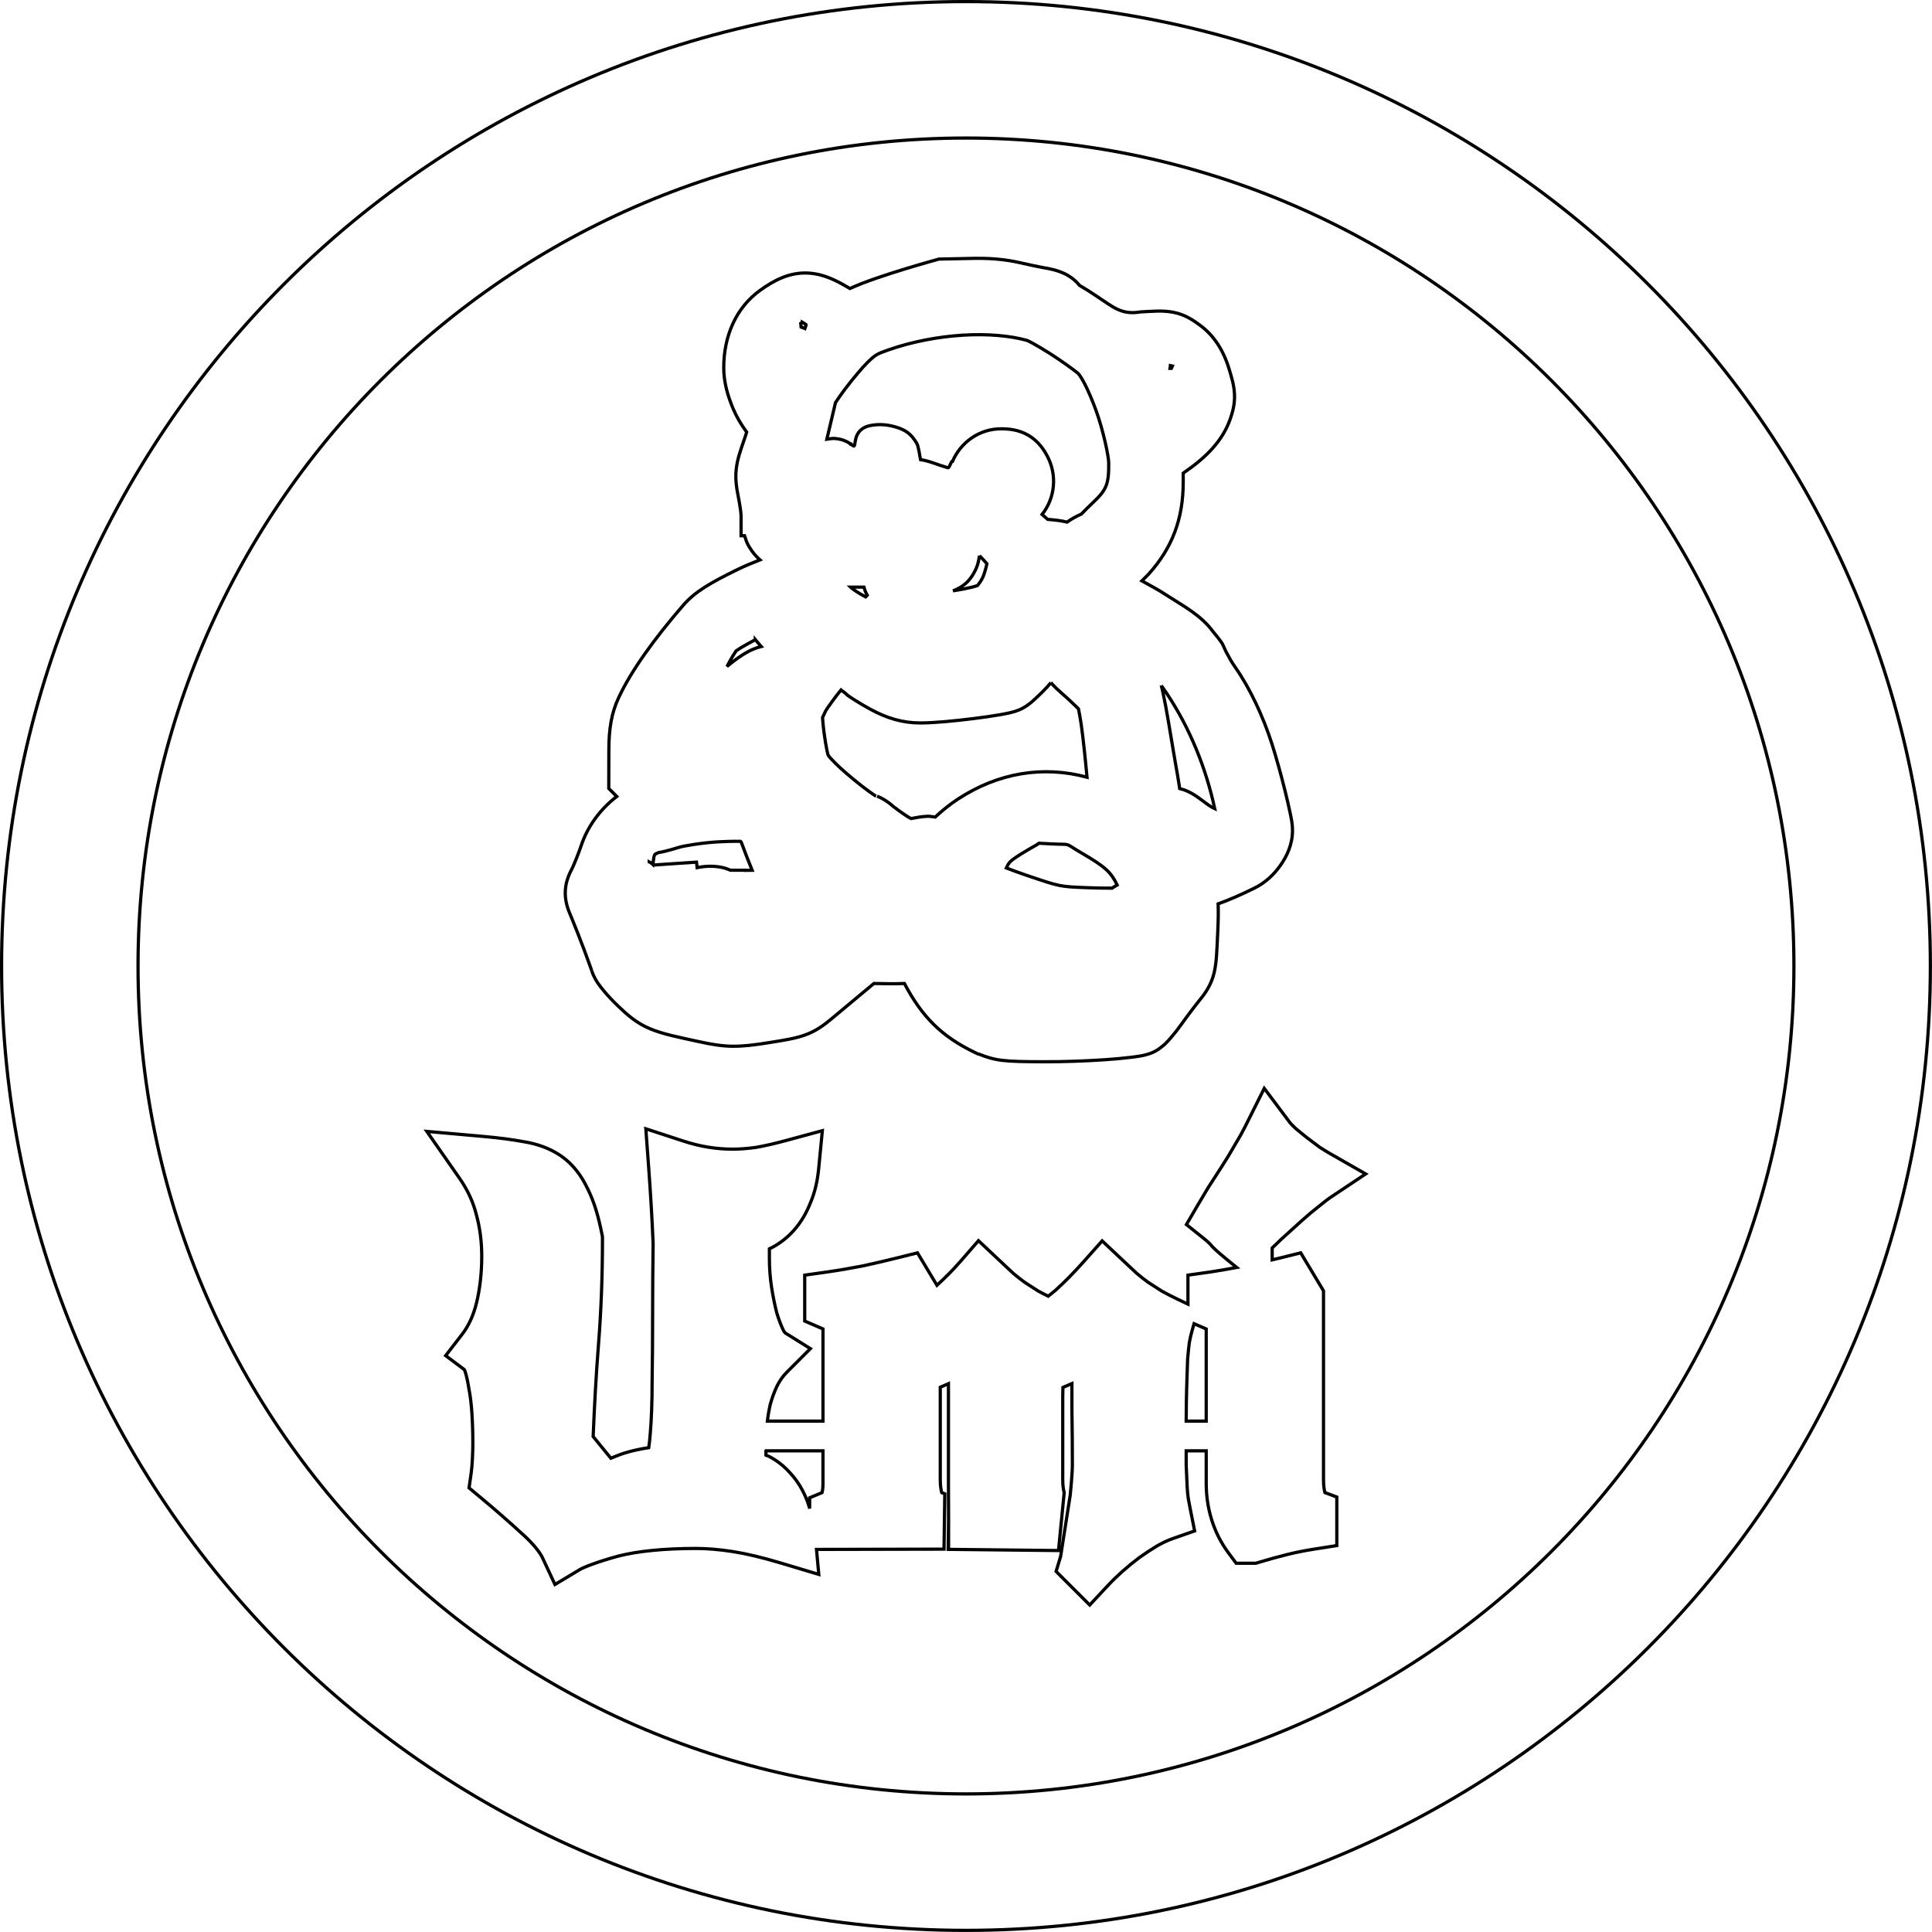
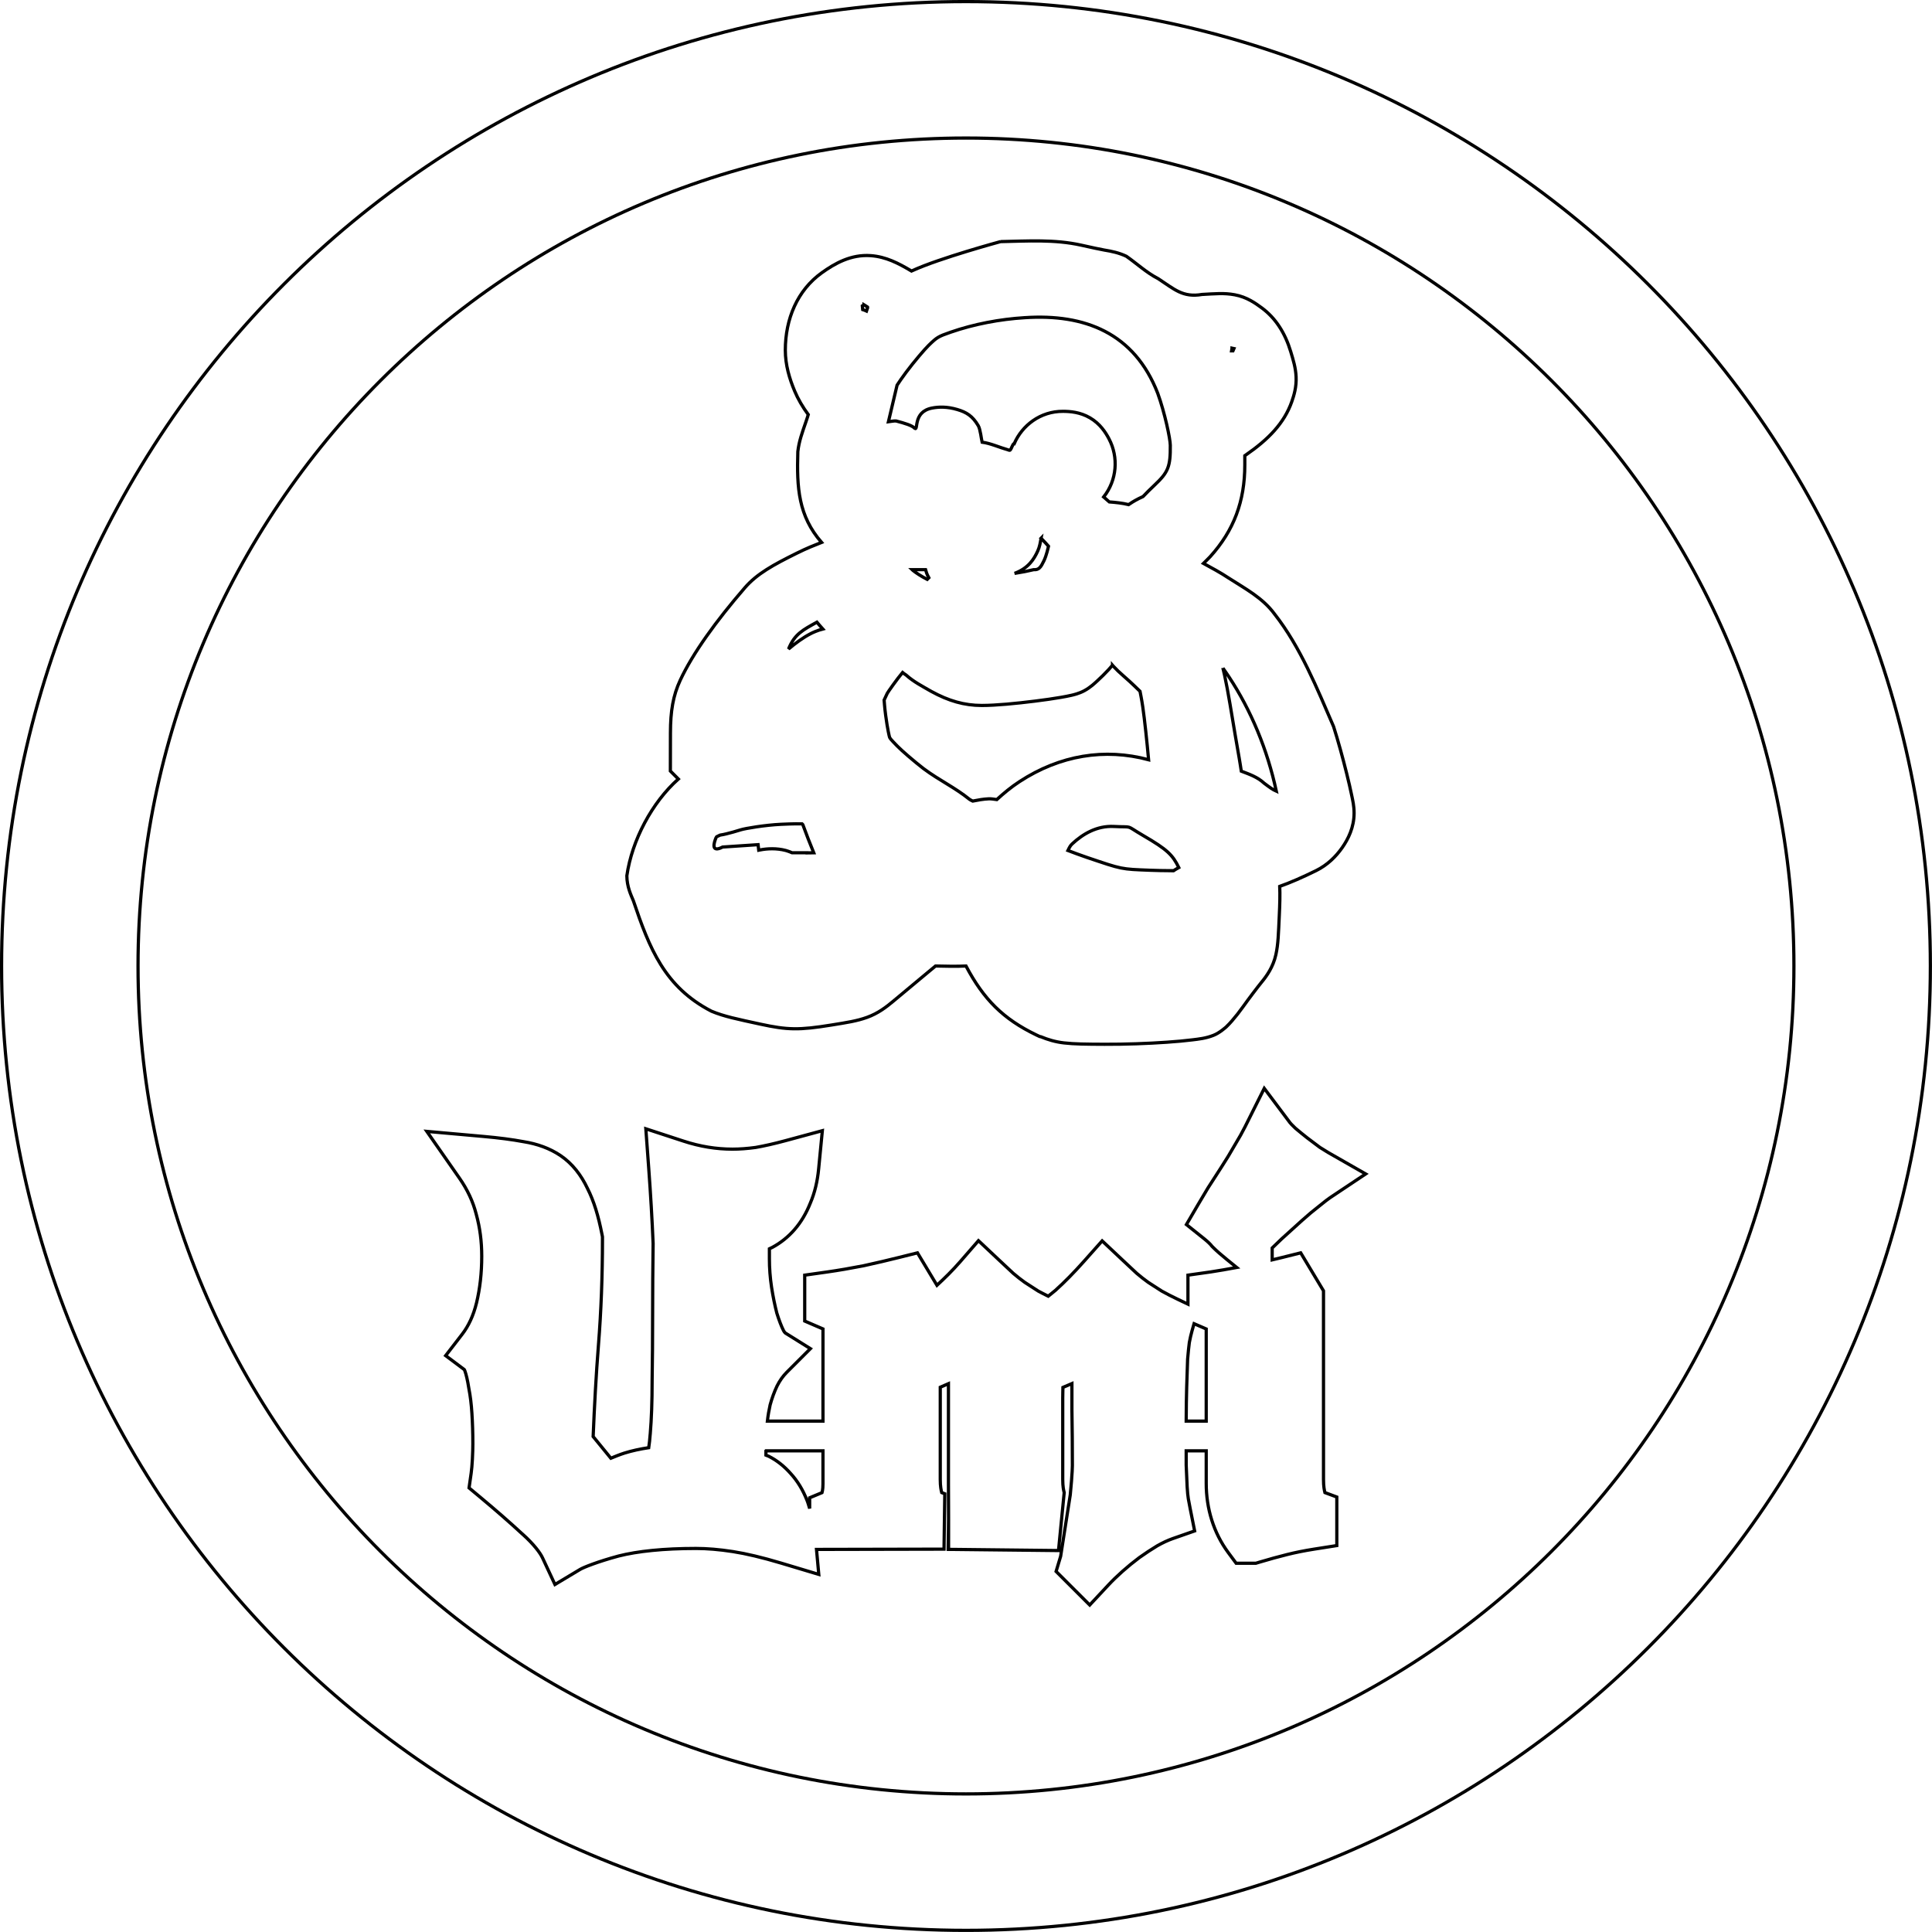
<svg xmlns="http://www.w3.org/2000/svg" version="1.2" viewBox="0 0 113.386 113.386" width="30mm" height="30mm" id="svg1" xml:space="preserve">
  <defs id="defs1">
    <clipPath clipPathUnits="userSpaceOnUse" id="cp1">
      <path d="m 275.5,535.5 c -143.78,0 -260,-116.22 -260,-260 0,-143.78 116.22,-260 260,-260 143.78,0 260,116.22 260,260 0,143.78 -116.22,260 -260,260 z" id="path1" />
    </clipPath>
    <clipPath clipPathUnits="userSpaceOnUse" id="cp1-8">
      <path d="m 275.5,535.5 c -143.78,0 -260,-116.22 -260,-260 0,-143.78 116.22,-260 260,-260 143.78,0 260,116.22 260,260 0,143.78 -116.22,260 -260,260 z" id="path1-8" />
    </clipPath>
    <clipPath clipPathUnits="userSpaceOnUse" id="cp1-5">
      <path d="m 275.5,535.5 c -143.78,0 -260,-116.22 -260,-260 0,-143.78 116.22,-260 260,-260 143.78,0 260,116.22 260,260 0,143.78 -116.22,260 -260,260 z" id="path1-2" />
    </clipPath>
    <clipPath clipPathUnits="userSpaceOnUse" id="cp1-3">
      <path d="m 275.5,535.5 c -143.78,0 -260,-116.22 -260,-260 0,-143.78 116.22,-260 260,-260 143.78,0 260,116.22 260,260 0,143.78 -116.22,260 -260,260 z" id="path1-8-7" />
    </clipPath>
  </defs>
  <style id="style1">
		tspan { white-space:pre } 
		.s0 { fill: none;stroke: #ff0000;stroke-miterlimit:100 } 
	</style>
  <g id="layer2" style="display:inline" transform="scale(0.1989225)">
    <g id="layer3" transform="scale(5.027084)">
      <path id="path2" style="fill:none;stroke:#000000;stroke-width:0.95" transform="scale(0.1989225)" d="M 569.518,284.993 A 284.525,284.525 0 0 1 284.993,569.518 284.525,284.525 0 0 1 0.468,284.993 284.525,284.525 0 0 1 284.993,0.468 284.525,284.525 0 0 1 569.518,284.993 Z" />
      <path id="path2-9" style="fill:none;stroke:#000000;stroke-width:0.95;stroke-dasharray:none" transform="scale(0.1989225)" d="M 529.262,284.993 A 244.268,244.268 0 0 1 284.993,529.262 244.268,244.268 0 0 1 40.725,284.993 244.268,244.268 0 0 1 284.993,40.725 244.268,244.268 0 0 1 529.262,284.993 Z" />
    </g>
    <path id="path4" style="font-size:145.706px;font-family:'New Rocker';-inkscape-font-specification:'New Rocker';letter-spacing:2.765px;baseline-shift:baseline;white-space:pre;display:inline;overflow:visible;opacity:1;fill:none;fill-opacity:0.092;stroke:#000000;stroke-width:0.95;stroke-dasharray:none;stroke-opacity:1;enable-background:accumulate;stop-color:#000000;stop-opacity:1" d="m 312.926,459.144 -1.345,4.477 9.917,9.907 5.528,-5.921 c 1.165,-1.249 2.54,-2.589 4.134,-4.006 1.558,-1.385 3.22,-2.741 4.968,-4.055 1.825,-1.301 3.59,-2.457 5.282,-3.476 1.66,-0.945 3.207,-1.654 4.625,-2.15 l 6.421,-2.248 -1.335,-6.677 c -0.177,-0.886 -0.351,-1.834 -0.53,-2.818 -0.125,-0.748 -0.257,-1.96 -0.344,-3.515 -0.091,-1.645 -0.19,-3.824 -0.285,-6.461 v -4.163 h 5.911 v 9.603 c 0,7.453 2.178,14.573 6.48,20.393 l 2.347,3.171 h 5.832 l 1.1,-0.334 c 2.807,-0.842 5.508,-1.581 8.1,-2.229 2.465,-0.616 5.149,-1.157 8.051,-1.61 l 6.618,-1.041 V 441.667 l -3.505,-1.306 c -0.166,-0.637 -0.422,-1.743 -0.422,-3.888 v -55.642 l -6.726,-11.203 -5.626,1.404 c -0.859,0.215 -1.8,0.438 -2.788,0.668 v -3.505 c 0.898,-0.873 1.818,-1.755 2.759,-2.651 2.093,-1.903 4.096,-3.717 5.999,-5.43 1.82,-1.638 3.466,-3.01 4.909,-4.114 l 0.108,-0.088 0.108,-0.088 c 1.552,-1.278 2.733,-2.159 3.162,-2.445 l 10.535,-7.03 -10.997,-6.284 c -0.404,-0.231 -1.35,-0.807 -2.514,-1.551 -1.173,-0.898 -2.407,-1.833 -3.721,-2.798 -1.217,-0.957 -2.379,-1.907 -3.505,-2.857 -0.874,-0.813 -1.473,-1.476 -1.581,-1.62 l -7.6,-10.133 -5.665,11.331 c -0.745,1.489 -1.758,3.314 -3.034,5.41 l -0.069,0.108 -0.059,0.108 c -1.178,2.084 -2.449,4.173 -3.819,6.274 l -0.029,0.039 -0.02,0.039 c -1.348,2.118 -2.65,4.129 -3.898,6.048 l -0.069,0.118 -0.079,0.128 c -1.176,1.959 -2.111,3.53 -2.818,4.742 l -3.407,5.832 5.282,4.222 c 1.175,0.94 1.863,1.691 1.915,1.758 l 0.304,0.383 0.344,0.344 c 1.123,1.123 2.426,2.248 4.094,3.603 l 2.887,2.347 c -2.651,0.482 -5.332,0.983 -7.658,1.316 l -6.716,0.952 v 8.552 l -2.936,-1.394 c -1.866,-0.889 -3.462,-1.715 -4.801,-2.464 -1.377,-0.863 -2.716,-1.724 -4.006,-2.582 -1.111,-0.797 -2.241,-1.682 -3.387,-2.661 -1.306,-1.213 -2.729,-2.547 -4.31,-4.035 l -5.871,-5.528 -5.351,6.019 c -2.947,3.315 -5.758,6.17 -8.414,8.562 -0.632,0.569 -1.479,1.165 -2.15,1.738 -1.022,-0.515 -2.125,-1.052 -2.946,-1.512 -1.375,-0.862 -2.708,-1.725 -3.996,-2.582 -1.111,-0.797 -2.241,-1.682 -3.387,-2.661 -1.306,-1.213 -2.729,-2.547 -4.31,-4.035 l -5.94,-5.587 -5.341,6.146 c -2.384,2.745 -4.65,4.917 -6.902,7.02 l -5.754,-9.573 -5.626,1.404 c -2.984,0.746 -6.425,1.554 -10.3,2.406 -3.844,0.749 -7.39,1.356 -10.614,1.816 l -6.726,0.952 v 13.54 l 5.39,2.327 v 27.197 h -16.397 c 0.183,-1.652 0.456,-3.243 0.805,-4.782 0.549,-2.01 1.234,-3.874 2.052,-5.597 0.81,-1.607 1.746,-2.914 2.867,-4.035 l 6.961,-6.961 -7.403,-4.625 c -0.102,-0.102 -0.318,-0.303 -0.569,-0.805 -0.597,-1.194 -1.27,-2.934 -1.934,-5.066 -0.585,-2.284 -1.112,-4.81 -1.551,-7.619 -0.427,-2.82 -0.638,-5.627 -0.638,-8.434 v -2.926 c 0.283,-0.144 0.577,-0.248 0.854,-0.403 2.475,-1.323 4.699,-3.114 6.539,-5.233 1.995,-2.284 3.53,-4.947 4.674,-7.825 1.338,-3.118 2.115,-6.503 2.464,-10.113 l 1.09,-11.262 -10.918,2.955 c -3.359,0.908 -6.288,1.561 -8.768,1.993 -2.455,0.333 -4.736,0.501 -6.824,0.501 -4.779,0 -9.562,-0.771 -14.463,-2.376 l -11.105,-3.633 0.854,11.645 c 0.574,7.844 1.008,15.239 1.296,22.2 -0.095,7.216 -0.147,14.293 -0.147,21.228 0,6.958 -0.051,13.428 -0.147,19.401 v 0.059 0.069 c 0,5.854 -0.184,10.991 -0.55,15.376 l -0.01,0.079 -0.01,0.079 c -0.097,1.558 -0.269,2.749 -0.432,3.947 -2.491,0.379 -4.914,0.887 -7.217,1.61 l -0.029,0.01 -0.029,0.01 c -1.369,0.443 -2.629,0.963 -3.898,1.483 l -5.223,-6.392 c 0.381,-9.164 0.867,-18.192 1.561,-26.952 0.795,-10.032 1.188,-20.434 1.188,-31.213 v -0.766 l -0.147,-0.746 c -1.046,-5.334 -2.352,-9.763 -4.301,-13.579 -1.81,-3.832 -4.389,-7.229 -7.855,-9.593 -3.239,-2.208 -7.001,-3.52 -10.987,-4.153 -3.421,-0.636 -7.327,-1.142 -11.822,-1.542 l -16.711,-1.492 9.603,13.766 c 2.429,3.481 4.028,6.97 4.949,10.575 l 0.02,0.069 0.02,0.079 c 1.065,3.851 1.61,7.943 1.61,12.342 0,4.982 -0.526,9.549 -1.532,13.746 -0.946,3.849 -2.379,6.858 -4.261,9.298 l -4.85,6.284 5.469,4.094 c 0.067,0.099 0.091,0.085 0.187,0.373 l 0.02,0.069 0.029,0.059 c 0.348,0.985 0.762,2.663 1.1,4.86 l 0.029,0.167 0.029,0.177 c 0.399,1.995 0.707,4.426 0.884,7.256 v 0.01 c 0.182,2.828 0.275,5.825 0.275,8.974 0,1.174 -0.045,2.704 -0.137,4.556 -0.088,1.661 -0.214,3.05 -0.363,4.094 l -0.619,4.33 3.358,2.798 c 4.576,3.814 8.697,7.419 12.371,10.81 l 0.049,0.039 0.039,0.029 c 3.307,2.968 5.177,5.504 5.852,6.952 l 3.672,7.874 7.452,-4.467 c 0.962,-0.577 5.166,-2.275 11.331,-3.937 5.58,-1.413 13.256,-2.229 22.818,-2.229 3.211,0 6.848,0.294 10.889,0.923 3.886,0.605 8.677,1.733 14.256,3.407 l 11.095,3.328 -0.677,-7.374 37.625,-0.079 0.226,-16.338 -0.903,-0.344 c -0.166,-0.637 -0.432,-1.743 -0.432,-3.888 v -27.197 l 2.415,-1.051 v 29.564 c 0,1.76 0.086,19.183 0.049,19.323 l 1.473,0.009 30.946,0.336 1.681,-17.097 c -0.166,-0.637 -0.432,-1.743 -0.432,-3.888 v -13.255 -10.643 c 0,-1.375 0.044,-2.105 0.059,-3.25 l 2.651,-1.129 v 7.658 0.069 c 0.096,5.491 0.137,10.984 0.137,16.475 0,0.594 -0.078,2.277 -0.265,4.615 -0.097,1.207 -0.241,2.676 -0.363,4.016 z m 39.362,-68.612 3.584,1.551 v 27.187 h -5.911 c 0.015,-3.908 0.069,-7.238 0.147,-9.966 0.094,-3.297 0.182,-6.043 0.275,-8.297 0.175,-2.078 0.353,-3.726 0.511,-4.939 0.243,-1.267 0.506,-2.438 0.805,-3.486 z M 225.973,428.038 h 16.829 v 9.75 c 0,1.76 -0.257,2.452 -0.295,2.592 l -3.633,1.512 v 3.162 c -0.271,-0.849 -0.486,-1.731 -0.835,-2.543 -1.144,-2.88 -2.702,-5.531 -4.772,-7.776 -1.833,-2.087 -4.02,-3.866 -6.519,-5.115 -0.247,-0.123 -0.526,-0.168 -0.776,-0.285 v -1.168 c 0,-0.043 -6e-5,-0.084 0,-0.128 z" />
-     <g id="path1-1" style="opacity:1;fill:none;stroke:#000000;stroke-opacity:1;stroke-width:0.95;stroke-dasharray:none">
-       <path id="path5" style="baseline-shift:baseline;display:inline;overflow:visible;fill:none;stroke:#000000;stroke-width:0.95;stroke-dasharray:none;stroke-opacity:1;enable-background:accumulate;stop-color:#000000;stop-opacity:1" d="m 288.125,76.211 -11.095,0.226 c 0,0 -17.955,4.869 -25.98,8.552 -0.138,0.063 -0.177,0.071 -0.304,0.128 -3.855,-2.301 -7.543,-4.216 -12.018,-4.536 -5.844,-0.419 -10.602,2.296 -14.473,5.076 -7.162,5.145 -10.732,13.577 -10.732,22.808 0,4.369 1.219,8.401 2.749,12.057 0.997,2.382 2.373,4.72 4.016,6.952 -0.235,0.767 -0.157,0.596 -0.628,1.964 -1.194,3.466 -2.099,5.905 -2.445,8.954 -0.36,3.181 0.156,5.862 0.677,8.522 0.248,1.265 0.473,2.653 0.609,3.692 0.039,0.295 0.076,0.68 0.098,1.011 0.011,0.166 0.019,0.315 0.029,0.471 0.002,0.023 0.008,0.064 0.01,0.088 v 5.881 h 1.041 c 0.265,0.767 0.475,1.596 0.805,2.268 0.576,1.172 1.807,3.175 3.731,4.86 -2.206,0.866 -4.383,1.728 -7.276,3.162 -6.962,3.45 -11.781,6.076 -15.366,10.221 -8.493,9.819 -15.353,19.32 -19.058,27.276 -2.103,4.517 -2.88,9.108 -2.887,15.562 l -0.02,11.223 2.356,2.356 c -4.833,3.728 -8.619,8.753 -10.565,14.698 -0.612,1.869 -2.158,5.644 -2.484,6.294 -0.708,1.409 -2.183,4.041 -2.15,7.56 0.03,3.253 1.205,5.628 1.924,7.364 1.02,2.462 2.435,6.098 3.623,9.249 1.188,3.151 2.331,6.437 2.258,6.186 0.529,1.818 1.652,3.47 1.866,3.78 0.547,0.793 1.129,1.531 1.738,2.258 1.235,1.473 2.69,3.018 4.261,4.517 2.632,2.511 5.35,4.953 9.288,6.598 3.75,1.567 7.622,2.34 14.423,3.819 7.994,1.738 11.391,1.821 21.031,0.255 4.527,-0.735 7.438,-1.163 10.467,-2.258 3.223,-1.165 5.622,-3.006 7.698,-4.742 2.191,-1.833 6.528,-5.447 9.603,-8.002 l 2.896,-2.406 4.497,0.079 c 1.661,0.031 3.053,-0.028 4.487,-0.079 5.22,9.877 11.013,15.636 20.678,20.305 h 0.01 c -0.096,-0.046 -0.066,-0.023 0.147,0.079 h 0.01 l 0.893,0.422 0.363,0.069 c 1.974,0.822 4.204,1.517 6.814,1.816 3.054,0.35 6.442,0.38 11.979,0.403 6.093,0.025 12.763,-0.216 18.39,-0.609 2.812,-0.196 5.357,-0.424 7.521,-0.697 1.93,-0.244 3.935,-0.426 6.264,-1.355 1.777,-0.708 3.604,-2.37 3.741,-2.494 0.034,-0.033 0.047,-0.046 0.039,-0.039 0.598,-0.573 1.126,-1.149 1.64,-1.738 1.065,-1.221 2.178,-2.631 3.26,-4.153 1.662,-2.338 4.4,-5.945 5.449,-7.217 1.487,-1.801 3.428,-4.489 4.232,-8.149 0.693,-3.154 0.748,-6.146 1.001,-11.448 0.172,-3.586 0.233,-6.342 0.128,-8.68 3.145,-1.119 6.676,-2.657 10.712,-4.644 3.375,-1.661 5.887,-4.173 7.717,-6.785 1.774,-2.532 3.515,-6.001 3.515,-10.201 0,-2.125 -0.397,-3.72 -0.727,-5.322 -0.375,-1.82 -0.872,-3.967 -1.443,-6.274 -1.143,-4.61 -2.568,-9.82 -3.888,-13.942 -2.594,-8.103 -6.501,-16.473 -10.83,-22.632 -0.549,-0.781 -0.985,-1.5 -1.355,-2.111 l -1.375,-2.504 -1.031,-2.239 c -0.015,-0.022 -0.025,-0.056 -0.039,-0.079 -0.845,-1.262 -1.801,-2.478 -2.808,-3.662 -3.49,-4.751 -8.656,-7.453 -13.5,-10.575 -2.417,-1.61 -4.958,-2.964 -7.452,-4.33 0.663,-0.671 1.324,-1.243 1.993,-1.983 6.998,-7.745 10.211,-16.363 10.211,-27.079 v -2.71 l 0.265,-0.187 c 6.667,-4.591 11.355,-9.405 13.579,-15.71 0.664,-1.883 1.43,-4.382 1.286,-7.374 -0.131,-2.715 -0.818,-4.881 -1.581,-7.423 -1.646,-5.486 -4.469,-9.927 -8.581,-12.941 -1.791,-1.312 -4.34,-3.174 -7.943,-3.839 -3.167,-0.584 -5.749,-0.304 -9.652,-0.098 -5.664,0.981 -8.205,-1.57 -12.892,-4.634 -1.76,-1.185 -3.453,-2.257 -4.929,-3.112 -0.051,-0.03 -0.097,-0.05 -0.147,-0.079 -1.478,-1.917 -3.668,-3.122 -4.359,-3.446 -2.186,-1.026 -4.328,-1.473 -6.5,-1.826 -0.571,-0.093 -4.262,-0.85 -6.804,-1.443 -3.784,-0.883 -8.289,-1.304 -12.244,-1.257 -0.145,0.002 -0.308,-0.023 -0.452,-0.02 z m -51.39,18.871 c 0.05,0.03 0.065,0.037 0.118,0.069 0.277,0.168 0.591,0.369 0.923,0.589 l 0.029,0.206 -0.334,0.982 c -0.044,-0.021 -0.093,-0.038 -0.137,-0.059 -0.332,-0.158 -0.657,-0.275 -0.982,-0.373 l -0.108,-1.1 c 0.168,-0.111 0.33,-0.21 0.471,-0.295 v -0.01 h 0.01 0.01 z m 47.384,3.8 h 0.029 c 7.165,-0.435 13.889,0.163 18.832,1.542 0.075,0.034 0.125,0.055 0.216,0.098 0.437,0.205 1.042,0.5 1.63,0.825 1.344,0.743 3.102,1.794 4.89,2.926 3.424,2.168 7.184,4.9 8.346,5.881 0.139,0.153 0.338,0.374 0.511,0.628 0.406,0.597 0.936,1.467 1.433,2.435 1.077,2.094 2.304,4.96 3.387,7.963 2.145,5.944 3.692,13.474 3.711,15.327 0.067,6.366 -0.644,8.01 -4.644,11.772 -1.297,1.22 -2.436,2.361 -3.407,3.378 -1.724,0.762 -3.166,1.638 -3.81,2.091 -0.247,0.174 -0.272,0.185 -0.432,0.285 -1.853,-0.45 -3.805,-0.659 -5.714,-0.795 -0.173,-0.125 -1.208,-1.09 -1.65,-1.463 3.926,-4.955 4.443,-11.689 1.561,-17.163 -0.984,-1.869 -2.616,-4.44 -5.606,-6.186 -2.913,-1.701 -5.886,-1.904 -7.933,-1.915 -6.721,-0.035 -12.083,4.159 -14.414,9.544 -0.476,-0.141 -0.904,2.098 -1.414,1.95 -3.299,-0.956 -5.528,-2.058 -8.058,-2.388 -0.22,-0.866 -0.519,-3.823 -1.133,-4.863 -1.714,-2.905 -3.498,-3.983 -6.215,-4.782 -2.988,-0.879 -5.431,-0.813 -7.442,-0.422 -5.735,1.115 -3.935,6.821 -5.098,5.971 -0.195,-0.143 -0.614,-0.444 -1.119,-0.746 0.252,0.151 0.395,0.218 0.442,0.236 v -0.01 c -0.096,-0.085 -0.681,-0.455 -1.394,-0.795 -1.141,-0.544 -2.293,-0.758 -3.397,-0.844 -0.792,-0.062 -1.532,0.149 -2.288,0.236 l 2.555,-10.802 c 0.611,-0.953 1.571,-2.339 2.671,-3.81 2.285,-3.056 5.415,-6.737 6.696,-7.982 2.403,-2.336 2.762,-2.56 6.412,-3.829 6.854,-2.384 14.573,-3.846 21.846,-4.291 z m -33.1,32.128 v 0.01 h 0.01 v -0.01 z m 94.289,-23.134 c 0.337,0.072 0.547,0.123 0.569,0.128 l -0.285,0.668 h -0.412 c 0.043,-0.278 0.088,-0.54 0.128,-0.795 z m -56.329,56.074 c 0.9,0.922 1.689,1.784 2.19,2.356 -0.059,0.248 -0.545,2.705 -1.355,4.31 -0.372,0.737 -0.929,1.542 -1.375,2.082 -0.03,0.036 -0.04,0.035 -0.069,0.069 -0.473,0.149 -1.021,0.321 -1.591,0.461 -1.515,0.373 -3.477,0.762 -5.204,1.021 -0.266,0.04 -0.211,0.038 -0.412,0.069 4.101,-1.53 5.734,-4.192 6.844,-6.628 0.556,-1.22 0.753,-2.486 0.972,-3.741 z m -38.057,9.269 h 3.977 c 0.161,0.574 0.323,1.252 0.962,2.396 l -0.481,0.481 c -1.773,-0.929 -3.281,-1.903 -4.222,-2.671 -0.087,-0.071 -0.166,-0.137 -0.236,-0.206 z m -28.081,15.503 c 0.526,0.648 1.144,1.337 1.748,2.013 -1.588,0.406 -2.939,1.03 -3.603,1.375 -2.269,1.179 -4.409,2.759 -6.51,4.526 0.652,-1.209 1.323,-2.444 1.875,-3.338 0.521,-0.845 0.688,-1.065 0.825,-1.276 0.445,-0.306 0.981,-0.662 1.453,-0.943 1.155,-0.686 2.701,-1.534 4.212,-2.356 z m 87.208,12.676 c 0.076,0.085 0.201,0.255 0.265,0.324 0.864,0.941 1.831,1.857 2.906,2.788 2.708,2.347 4.338,4.038 4.949,4.605 0.109,0.587 0.442,2.064 0.835,4.742 0.524,3.577 1.223,10.232 1.699,15.445 -12.957,-3.481 -26.148,-1.339 -38.066,6.441 -2.517,1.643 -4.674,3.446 -6.716,5.312 -0.843,-0.115 -1.733,-0.254 -2.347,-0.226 -1.704,0.078 -3.187,0.366 -4.752,0.668 -0.293,-0.144 -0.485,-0.211 -0.884,-0.461 -0.825,-0.517 -1.926,-1.282 -2.818,-1.924 -0.669,-0.481 -1.528,-1.191 -1.6,-1.227 v 0.01 c 0.016,0.021 0.086,0.088 0.226,0.216 -0.91,-0.835 -1.887,-1.578 -2.926,-2.199 -0.483,-0.289 -1.207,-0.689 -2.042,-1.011 0.034,0.013 -0.483,-0.108 -0.579,-0.147 -0.102,-0.064 -0.133,-0.086 -0.255,-0.167 -0.839,-0.559 -2.212,-1.553 -3.652,-2.671 -2.873,-2.229 -6.372,-5.251 -7.727,-6.637 -2.096,-2.144 -2.129,-2.263 -2.288,-2.641 -0.052,-0.124 -0.575,-2.13 -1.149,-6.441 -0.338,-2.537 -0.41,-4.116 -0.452,-4.507 0.091,-0.201 0.331,-0.736 0.923,-1.974 0.154,-0.323 2.899,-4.23 4.526,-6.166 0.064,0.053 0.125,0.11 0.216,0.187 0.084,0.071 0.255,0.222 0.805,0.569 0.306,0.242 0.876,0.798 0.913,0.825 0.616,0.447 1.252,0.863 1.915,1.286 1.348,0.861 2.936,1.802 4.605,2.72 5.116,2.812 9.758,4.153 14.905,4.153 4.216,0 10.125,-0.589 15.729,-1.286 2.812,-0.35 5.471,-0.731 7.698,-1.119 1.101,-0.192 2.113,-0.38 3.083,-0.609 0.427,-0.101 2.163,-0.473 3.76,-1.345 1.827,-0.998 3.04,-2.189 3.859,-2.936 1.078,-0.984 2.218,-2.115 3.319,-3.299 0.437,-0.47 0.749,-0.879 1.119,-1.296 z m 32.578,0.874 c 0.562,0.796 1.082,1.523 1.807,2.622 6.492,9.836 11.313,21.438 13.952,33.687 -1.092,-0.486 -1.913,-1.08 -3.623,-2.376 -1.151,-0.872 -2.223,-1.612 -3.358,-2.239 -0.464,-0.256 -1.238,-0.644 -2.121,-0.952 h -0.01 c -0.091,-0.009 -0.839,-0.212 -1.227,-0.344 -0.202,-1.23 -0.327,-2.243 -0.589,-3.692 -0.463,-2.56 -1.708,-9.879 -2.72,-15.985 -0.531,-3.203 -1.106,-6.22 -1.62,-8.621 -0.17,-0.792 -0.327,-1.431 -0.491,-2.101 z m -124.155,45.951 c 0.041,0.04 0.075,0.069 0.108,0.108 0.035,0.04 0.074,0.077 0.108,0.118 1.023,2.801 2.142,5.674 3.22,8.306 l -1.974,0.029 v -0.039 h -4.428 c -0.831,-0.377 -1.843,-0.672 -1.866,-0.677 -2.694,-0.705 -5.423,-0.567 -7.501,-0.167 l -0.461,0.088 -0.187,-1.63 -10.457,0.697 c -2.257,0.15 -2.161,0.235 -2.396,-0.02 0.126,-1.187 0.281,-2.392 0.422,-2.68 0.192,-0.393 0.089,-0.271 0.481,-0.471 0.33,-0.168 0.469,-0.224 0.727,-0.344 0.713,-0.108 1.33,-0.246 1.895,-0.383 1.221,-0.295 2.653,-0.698 4.232,-1.188 1.301,-0.404 7.055,-1.39 11.9,-1.62 3.739,-0.178 5.7,-0.151 6.176,-0.128 z m 88.151,0.56 c 0.398,0.017 1.653,0.091 3.849,0.206 6.043,0.317 3.043,-0.577 8.64,2.68 7.116,4.142 8.659,5.681 10.506,9.455 -0.323,0.198 -0.662,0.338 -0.982,0.55 -0.473,0.313 -0.383,0.255 -0.52,0.344 -0.055,-0.013 -2.437,0.064 -6.932,-0.108 -8.772,-0.337 -8.146,-0.233 -18.655,-3.78 -2.118,-0.715 -3.857,-1.385 -5.626,-2.052 0.428,-0.883 0.692,-1.424 1.237,-1.934 0.675,-0.631 2.221,-1.709 5.223,-3.466 2.245,-1.314 3.181,-1.797 3.26,-1.895 z m -115.093,5.498 0.972,0.53 v 0.137 c -0.161,-0.155 -0.04,-0.16 -0.972,-0.668 z" />
+     <g id="path1-1-8" style="display:inline;fill:none;stroke:#000000;stroke-width:0.95;stroke-dasharray:none;stroke-opacity:1" transform="translate(18.17166,-5.157006)">
+       <path id="path5-2" style="baseline-shift:baseline;display:inline;overflow:visible;fill:none;stroke:#000000;stroke-width:0.95;stroke-dasharray:none;stroke-opacity:1;enable-background:accumulate;stop-color:#000000;stop-opacity:1" d="m 277.03,76.437 c 0,0 -17.955,4.869 -25.98,8.552 -0.138,0.063 -0.177,0.071 -0.304,0.128 -3.855,-2.301 -7.543,-4.216 -12.018,-4.536 -5.844,-0.419 -10.602,2.296 -14.473,5.076 -7.162,5.145 -10.732,13.577 -10.732,22.808 0,4.369 1.219,8.401 2.749,12.057 0.997,2.382 2.373,4.72 4.016,6.952 -0.235,0.767 -0.157,0.596 -0.628,1.964 -1.194,3.466 -2.099,5.905 -2.445,8.954 -0.334,10.754 0.165,18.941 7.001,26.795 -2.206,0.866 -4.383,1.728 -7.276,3.162 -6.962,3.45 -11.781,6.076 -15.366,10.221 -8.493,9.819 -15.353,19.32 -19.058,27.276 -2.103,4.517 -2.88,9.108 -2.887,15.562 l -0.02,11.223 2.356,2.356 c -7.765,6.903 -13.705,18.088 -15.199,28.552 0.03,3.253 1.205,5.628 1.924,7.364 4.722,13.999 9.205,25.445 23.034,32.588 3.75,1.567 7.622,2.34 14.423,3.819 7.994,1.738 11.391,1.821 21.031,0.255 4.527,-0.735 7.438,-1.163 10.467,-2.258 3.223,-1.165 5.622,-3.006 7.698,-4.742 2.191,-1.833 6.528,-5.447 9.603,-8.002 l 2.896,-2.406 4.497,0.079 c 1.661,0.031 3.053,-0.028 4.487,-0.079 5.22,9.877 11.013,15.636 20.678,20.305 h 0.01 c -0.096,-0.046 -0.066,-0.023 0.147,0.079 h 0.01 l 0.893,0.422 0.363,0.069 c 1.974,0.822 4.204,1.517 6.814,1.816 3.054,0.35 6.442,0.38 11.979,0.403 6.093,0.025 12.763,-0.216 18.39,-0.609 2.812,-0.196 5.357,-0.424 7.521,-0.697 1.93,-0.244 3.935,-0.426 6.264,-1.355 1.777,-0.708 3.604,-2.37 3.741,-2.494 0.034,-0.033 0.047,-0.046 0.039,-0.039 0.598,-0.573 1.126,-1.149 1.64,-1.738 1.065,-1.221 2.178,-2.631 3.26,-4.153 1.662,-2.338 4.4,-5.945 5.449,-7.217 1.487,-1.801 3.428,-4.489 4.232,-8.149 0.693,-3.154 0.748,-6.146 1.001,-11.448 0.172,-3.586 0.233,-6.342 0.128,-8.68 3.145,-1.119 6.676,-2.657 10.712,-4.644 3.375,-1.661 5.887,-4.173 7.717,-6.785 1.774,-2.532 3.515,-6.001 3.515,-10.201 0,-2.125 -0.397,-3.72 -0.727,-5.322 -0.375,-1.82 -0.872,-3.967 -1.443,-6.274 -1.143,-4.61 -2.568,-9.82 -3.888,-13.942 -4.845,-11.185 -9.756,-23.456 -17.438,-33.226 -3.49,-4.751 -8.656,-7.453 -13.5,-10.575 -2.417,-1.61 -4.958,-2.964 -7.452,-4.33 0.663,-0.671 1.324,-1.243 1.993,-1.983 6.998,-7.745 10.211,-16.363 10.211,-27.079 v -2.71 l 0.265,-0.187 c 6.667,-4.591 11.355,-9.405 13.579,-15.71 0.664,-1.883 1.43,-4.382 1.286,-7.374 -0.131,-2.715 -0.818,-4.881 -1.581,-7.423 -1.646,-5.486 -4.469,-9.927 -8.581,-12.941 -1.791,-1.312 -4.34,-3.174 -7.943,-3.839 -3.167,-0.584 -5.749,-0.304 -9.652,-0.098 -5.664,0.981 -8.205,-1.57 -12.892,-4.634 -3.504,-1.802 -6.276,-4.426 -9.436,-6.637 -2.186,-1.026 -4.328,-1.473 -6.5,-1.826 -0.571,-0.093 -4.262,-0.85 -6.804,-1.443 -7.876,-1.756 -15.81,-1.213 -23.801,-1.051 z M 236.734,95.083 c 0.05,0.03 0.065,0.037 0.118,0.069 0.277,0.168 0.591,0.369 0.923,0.589 l 0.029,0.206 -0.334,0.982 c -0.044,-0.021 -0.093,-0.038 -0.137,-0.059 -0.332,-0.158 -0.657,-0.275 -0.982,-0.373 l -0.108,-1.1 c 0.168,-0.111 0.33,-0.21 0.471,-0.295 v -0.01 h 0.01 0.01 z m 47.384,3.8 h 0.029 c 17.769,-1.192 32.337,4.536 39.245,22.298 2.145,5.944 3.692,13.474 3.711,15.327 0.067,6.366 -0.644,8.01 -4.644,11.772 -1.297,1.22 -2.436,2.361 -3.407,3.378 -1.724,0.762 -3.166,1.638 -3.81,2.091 -0.247,0.174 -0.272,0.185 -0.432,0.285 -1.853,-0.45 -3.805,-0.659 -5.714,-0.795 -0.173,-0.125 -1.208,-1.09 -1.65,-1.463 3.926,-4.955 4.443,-11.689 1.561,-17.163 -0.984,-1.869 -2.616,-4.44 -5.606,-6.186 -2.913,-1.701 -5.886,-1.904 -7.933,-1.915 -6.721,-0.035 -12.083,4.159 -14.414,9.544 -0.476,-0.141 -0.904,2.098 -1.414,1.95 -3.299,-0.956 -5.528,-2.058 -8.058,-2.388 -0.22,-0.866 -0.519,-3.823 -1.133,-4.863 -1.714,-2.905 -3.498,-3.983 -6.215,-4.782 -2.988,-0.879 -5.431,-0.813 -7.442,-0.422 -5.735,1.115 -3.935,6.821 -5.098,5.971 -0.731,-0.851 -2.999,-1.512 -5.469,-2.16 -0.792,-0.062 -1.532,0.149 -2.288,0.236 l 2.555,-10.802 c 0.611,-0.953 1.571,-2.339 2.671,-3.81 2.285,-3.056 5.415,-6.737 6.696,-7.982 2.403,-2.336 2.762,-2.56 6.412,-3.829 6.854,-2.384 14.573,-3.846 21.846,-4.291 z m 61.189,8.994 c 0.337,0.072 0.547,0.123 0.569,0.128 l -0.285,0.668 h -0.412 c 0.043,-0.278 0.088,-0.54 0.128,-0.795 z m -56.329,56.074 c 0.9,0.922 1.689,1.784 2.19,2.356 -0.059,0.248 -0.572,2.692 -1.355,4.31 -0.891,1.842 -1.433,2.736 -3.034,2.612 -1.515,0.373 -3.477,0.762 -5.204,1.021 -0.266,0.04 -0.211,0.038 -0.412,0.069 4.101,-1.53 5.734,-4.192 6.844,-6.628 0.556,-1.22 0.753,-2.486 0.972,-3.741 z m -38.057,9.269 h 3.977 c 0.161,0.574 0.323,1.252 0.962,2.396 l -0.481,0.481 c -1.773,-0.929 -3.281,-1.903 -4.222,-2.671 -0.087,-0.071 -0.166,-0.137 -0.236,-0.206 z m -28.081,15.503 c 0.526,0.648 1.144,1.337 1.748,2.013 -1.588,0.406 -2.939,1.03 -3.603,1.375 -2.269,1.179 -4.409,2.759 -6.51,4.526 1.764,-4.441 4.352,-5.689 8.365,-7.914 z m 87.208,12.676 c 0.076,0.085 0.201,0.255 0.265,0.324 0.864,0.941 1.831,1.857 2.906,2.788 2.708,2.347 4.338,4.038 4.949,4.605 0.109,0.587 0.442,2.064 0.835,4.742 0.524,3.577 1.223,10.232 1.699,15.445 -12.957,-3.481 -26.148,-1.339 -38.066,6.441 -2.517,1.643 -4.674,3.446 -6.716,5.312 -0.843,-0.115 -1.733,-0.254 -2.347,-0.226 -1.704,0.078 -3.187,0.366 -4.752,0.668 -0.293,-0.144 -0.485,-0.211 -0.884,-0.461 -4.601,-3.7 -8.69,-5.453 -13.648,-9.121 -2.873,-2.229 -6.372,-5.251 -7.727,-6.637 -2.096,-2.144 -2.129,-2.263 -2.288,-2.641 -0.052,-0.124 -0.575,-2.13 -1.149,-6.441 -0.338,-2.537 -0.41,-4.116 -0.452,-4.507 0.091,-0.201 0.331,-0.736 0.923,-1.974 0.154,-0.323 2.899,-4.23 4.526,-6.166 0.064,0.053 0.125,0.11 0.216,0.187 0.084,0.071 0.255,0.222 0.805,0.569 2.195,1.992 4.88,3.355 7.433,4.831 5.116,2.812 9.758,4.153 14.905,4.153 4.216,0 10.125,-0.589 15.729,-1.286 2.812,-0.35 5.471,-0.731 7.698,-1.119 1.101,-0.192 2.113,-0.38 3.083,-0.609 0.427,-0.101 2.163,-0.473 3.76,-1.345 1.827,-0.998 3.04,-2.189 3.859,-2.936 1.078,-0.984 2.218,-2.115 3.319,-3.299 0.437,-0.47 0.749,-0.879 1.119,-1.296 z m 32.578,0.874 c 0.562,0.796 1.082,1.523 1.807,2.622 6.492,9.836 11.313,21.438 13.952,33.687 -1.092,-0.486 -1.913,-1.08 -3.623,-2.376 -1.958,-1.821 -4.311,-2.606 -6.716,-3.535 -0.202,-1.23 -0.327,-2.243 -0.589,-3.692 -0.463,-2.56 -1.708,-9.879 -2.72,-15.985 -0.531,-3.203 -1.106,-6.22 -1.62,-8.621 -0.17,-0.792 -0.327,-1.431 -0.491,-2.101 z m -124.155,45.951 c 0.041,0.04 0.075,0.069 0.108,0.108 0.035,0.04 0.074,0.077 0.108,0.118 1.023,2.801 2.142,5.674 3.22,8.306 l -1.974,0.029 v -0.039 h -4.428 c -0.831,-0.377 -1.843,-0.672 -1.866,-0.677 -2.694,-0.705 -5.423,-0.567 -7.501,-0.167 l -0.461,0.088 -0.187,-1.63 -10.457,0.697 c -3.624,1.867 -2.488,-1.457 -1.974,-2.7 0.192,-0.393 0.089,-0.271 0.481,-0.471 0.33,-0.168 0.469,-0.224 0.727,-0.344 0.713,-0.108 1.33,-0.246 1.895,-0.383 1.221,-0.295 2.653,-0.698 4.232,-1.188 1.301,-0.404 7.055,-1.39 11.9,-1.62 3.739,-0.178 5.7,-0.151 6.176,-0.128 z m 92,0.766 c 6.043,0.317 3.043,-0.577 8.64,2.68 7.116,4.142 8.659,5.681 10.506,9.455 -0.323,0.198 -0.662,0.338 -0.982,0.55 -0.473,0.313 -0.383,0.255 -0.52,0.344 -0.055,-0.013 -2.437,0.064 -6.932,-0.108 -8.772,-0.337 -8.146,-0.233 -18.655,-3.78 -2.118,-0.715 -3.857,-1.385 -5.626,-2.052 0.428,-0.883 0.692,-1.424 1.237,-1.934 3.18,-2.973 7.346,-5.416 12.332,-5.155 z" />
    </g>
  </g>
  <style id="style1-2">
		tspan { white-space:pre } 
		.s0 { fill: none;stroke: #ff0000;stroke-miterlimit:100 } 
	</style>
  <style id="style1-6">
		tspan { white-space:pre } 
		.s0 { fill: none;stroke: #ff0000;stroke-miterlimit:100 } 
	</style>
  <style id="style1-7">
		tspan { white-space:pre } 
		.s0 { fill: none;stroke: #ff0000;stroke-miterlimit:100 } 
	</style>
</svg>
